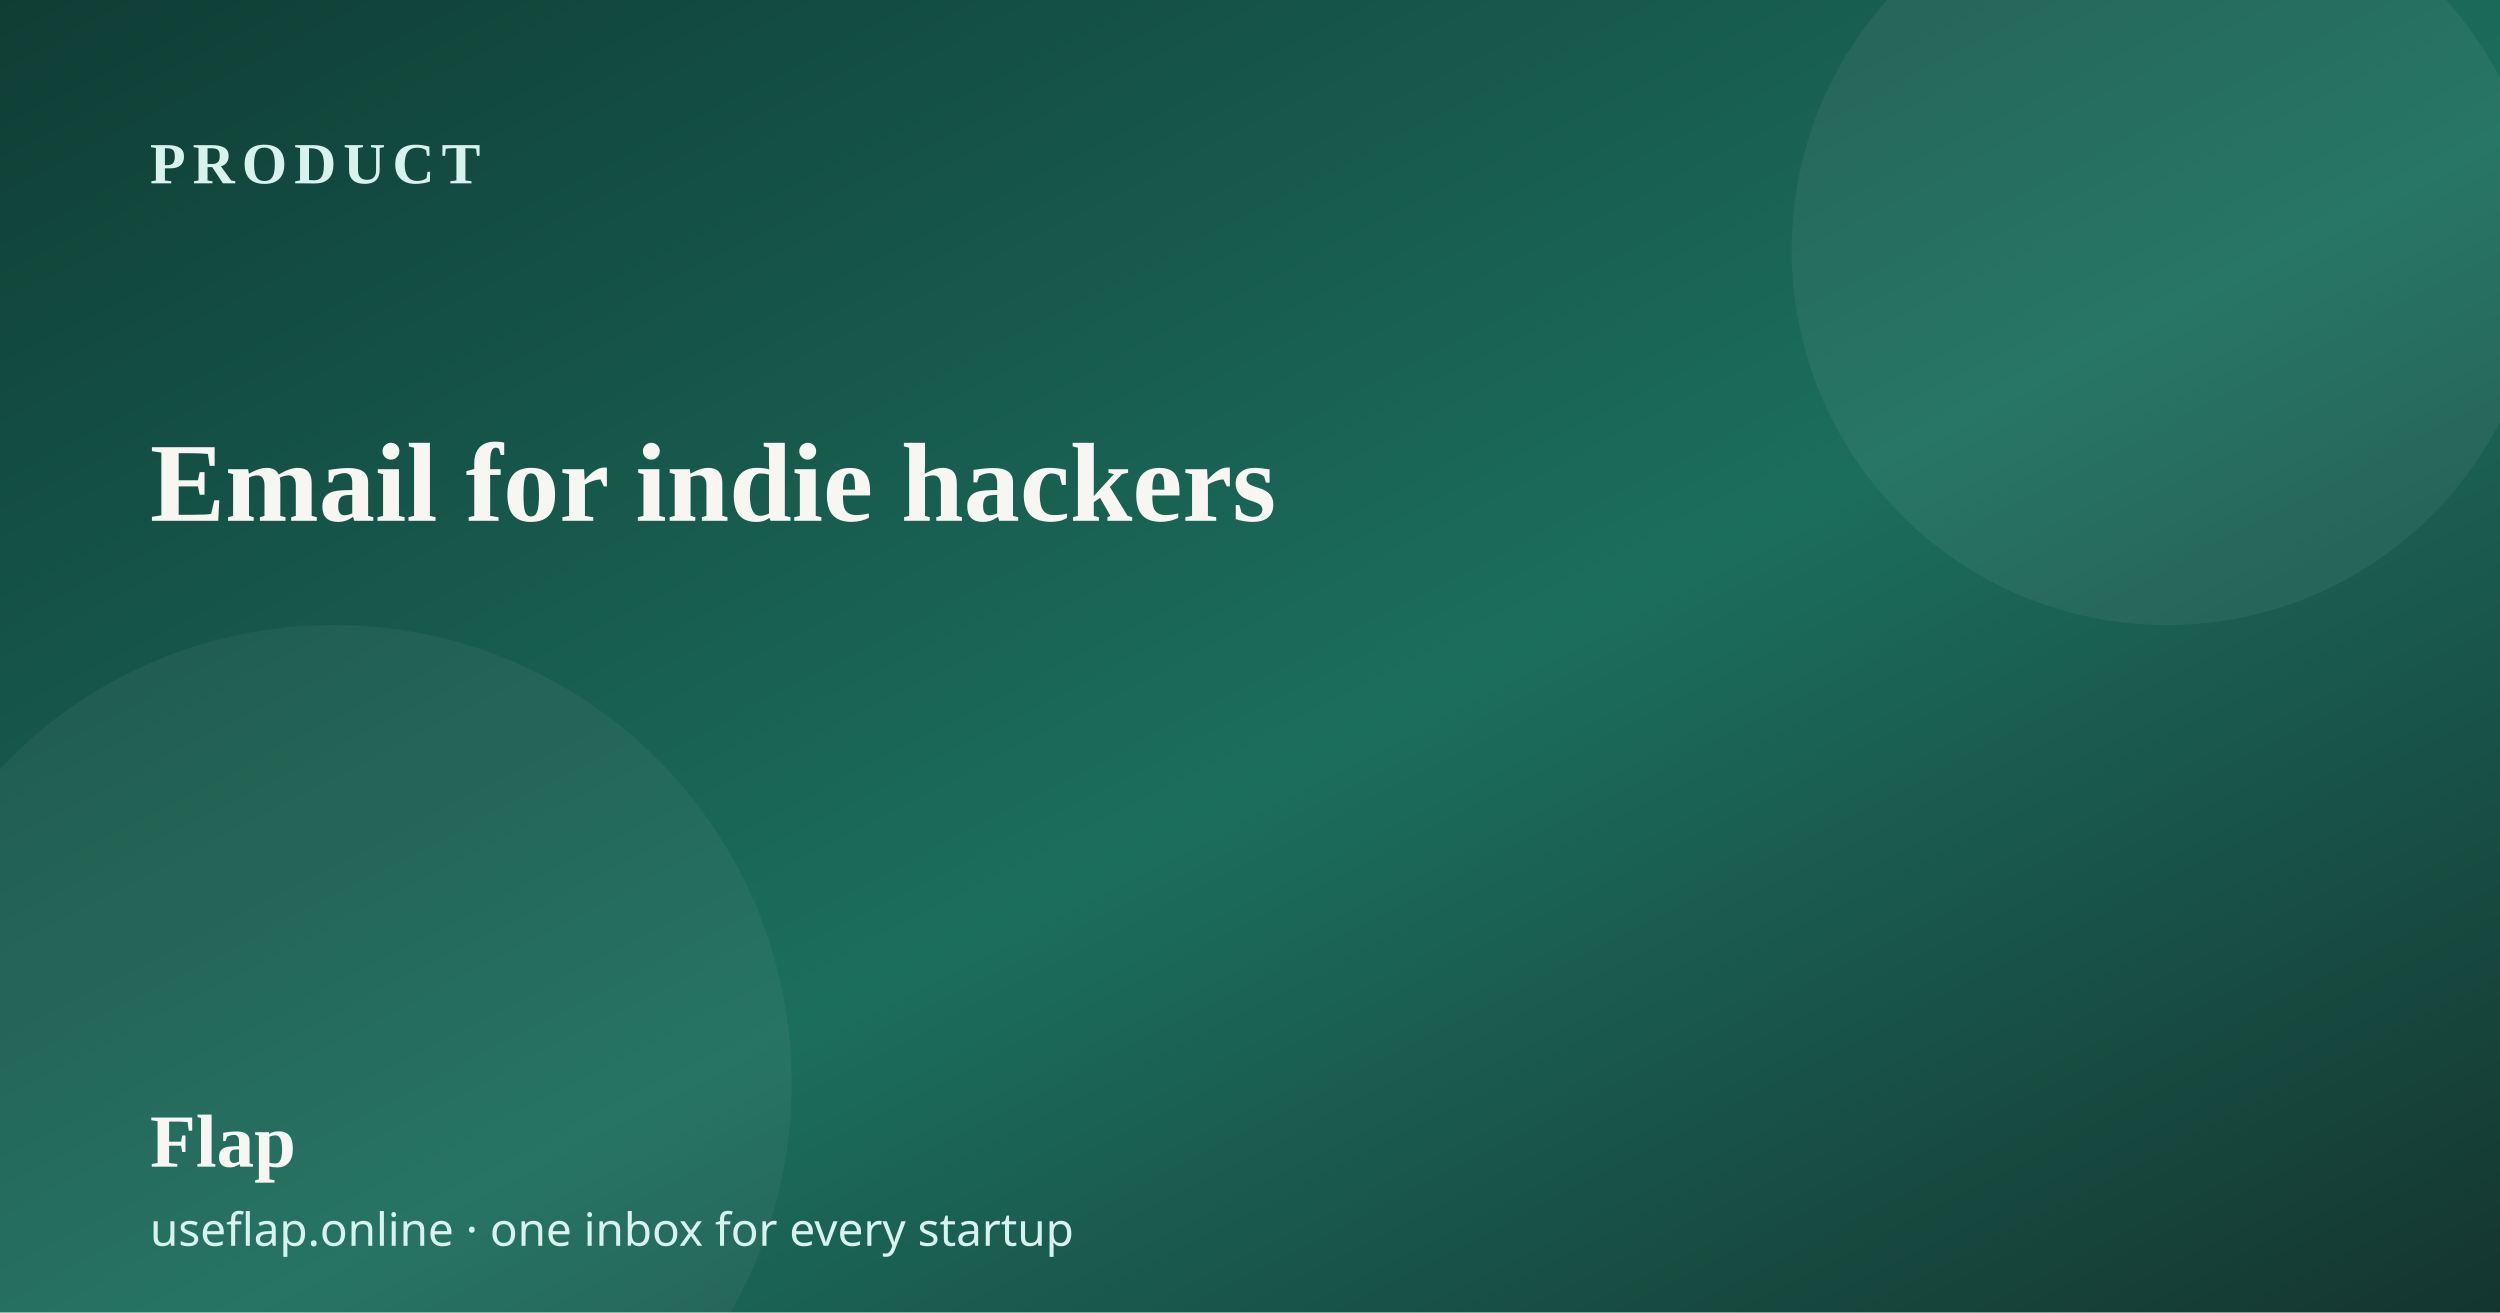
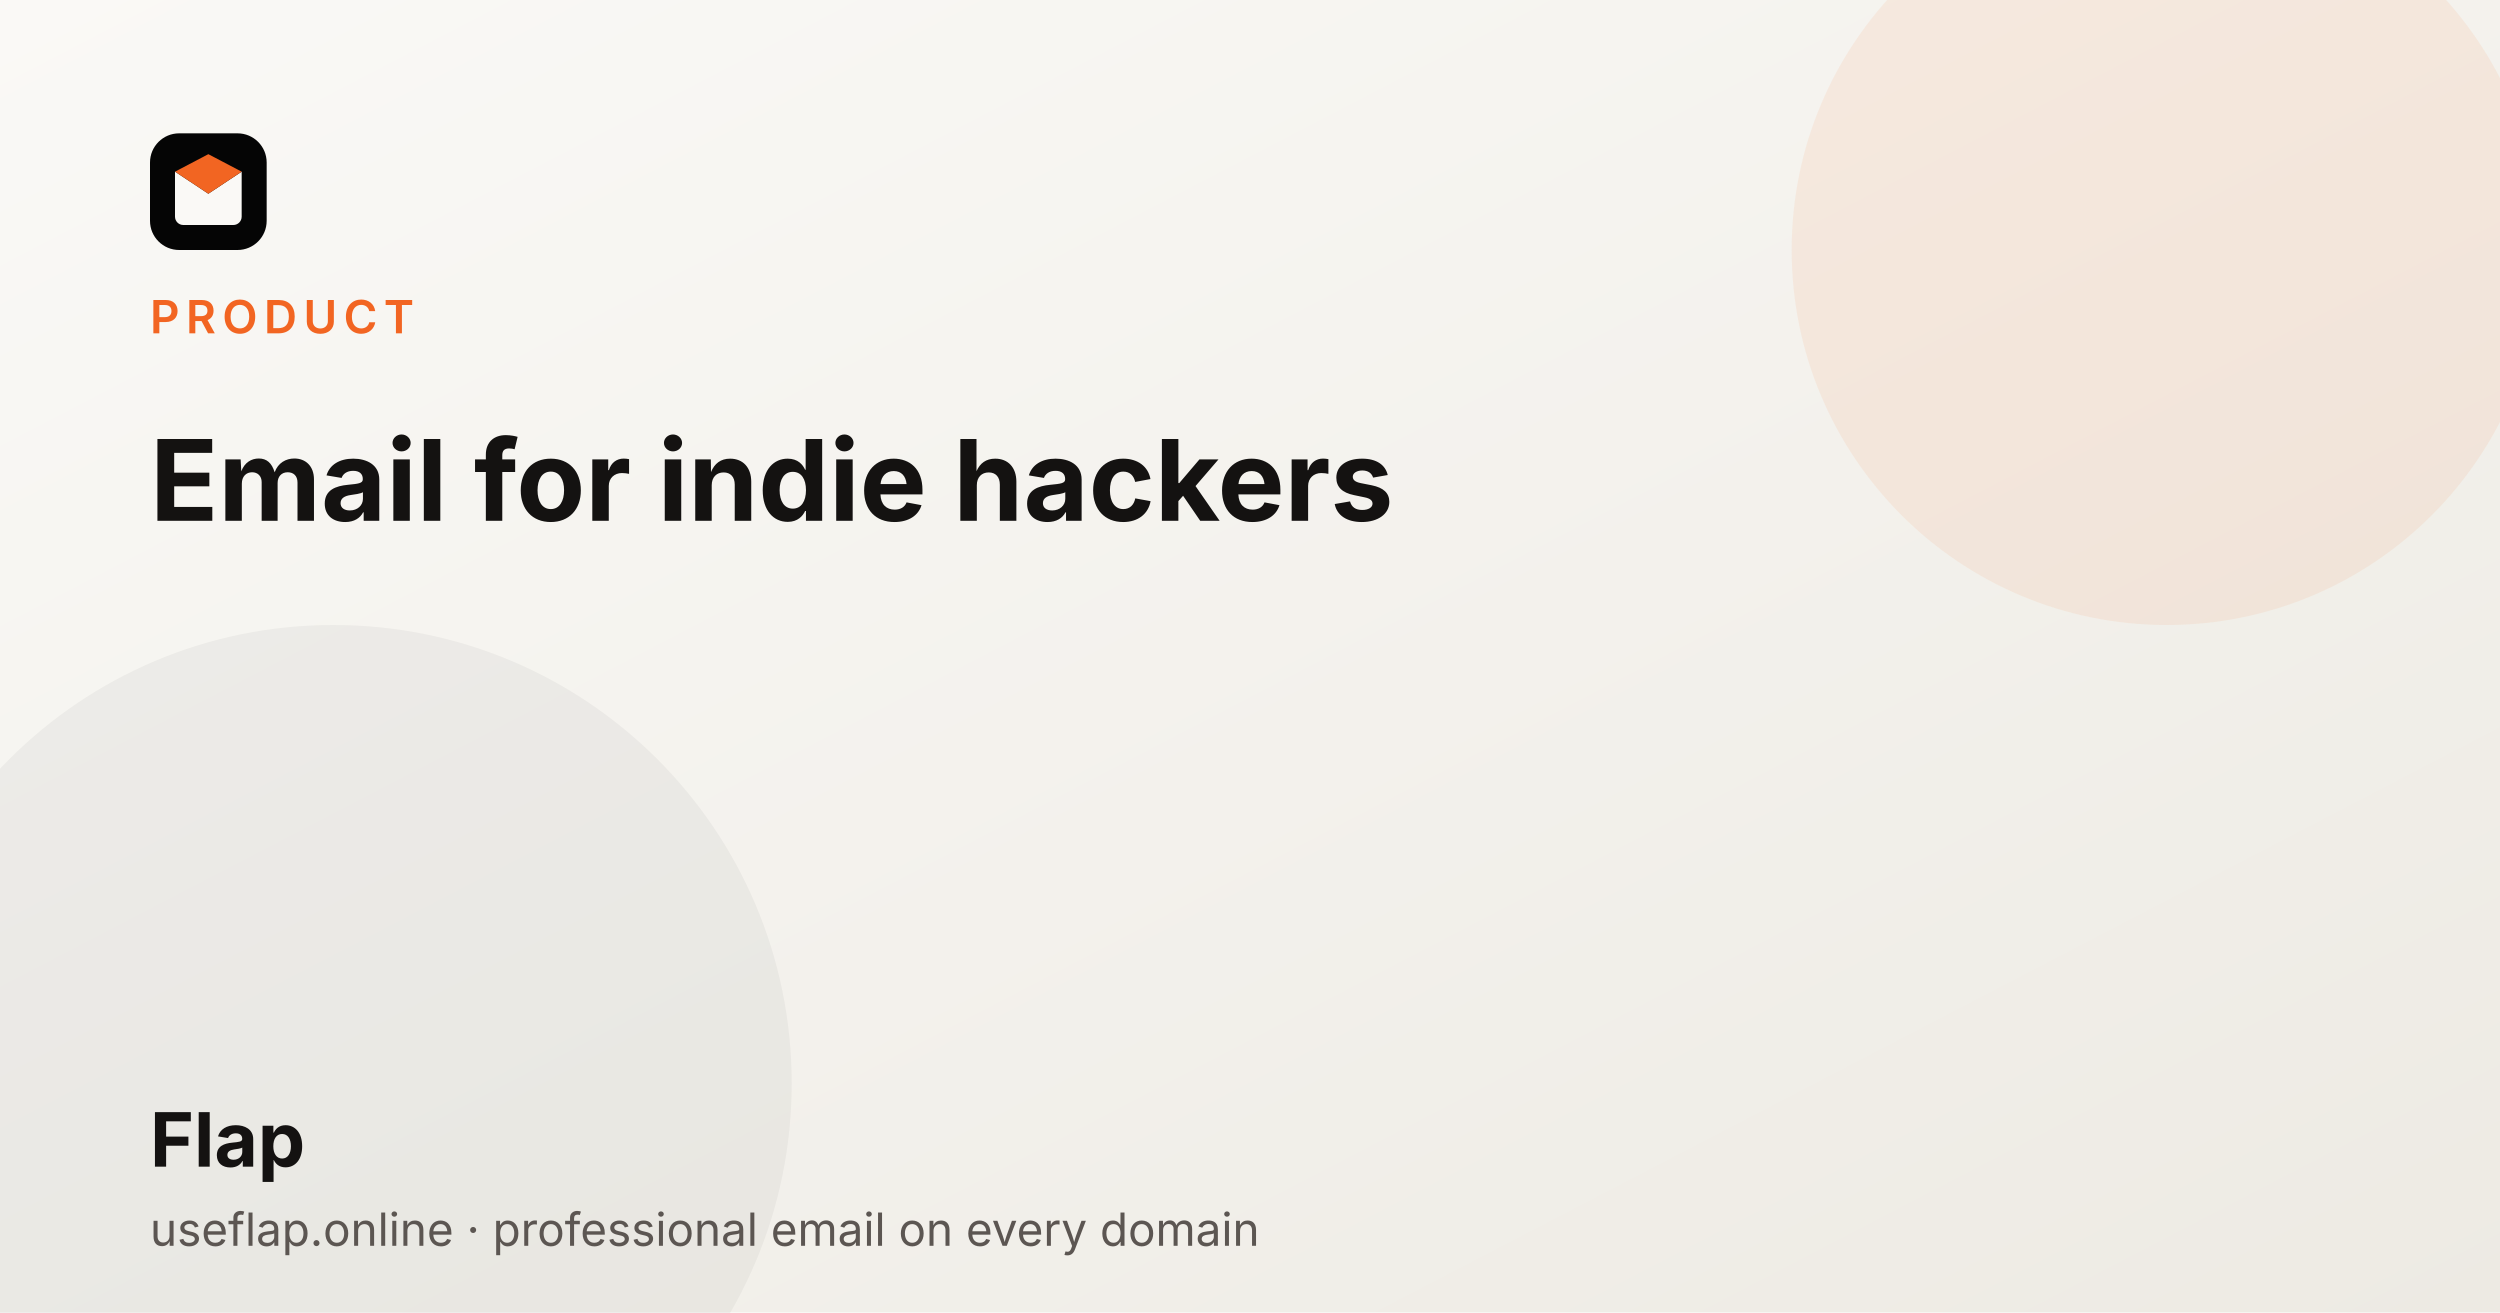
<svg xmlns="http://www.w3.org/2000/svg" width="1200" height="630" viewBox="0 0 1200 630" role="img" aria-label="Email for indie hackers">
  <defs>
    <linearGradient id="bg" x1="0" y1="0" x2="1" y2="1">
-       <stop offset="0%" stop-color="#0f3d34" />
-       <stop offset="55%" stop-color="#1c6e5c" />
-       <stop offset="100%" stop-color="#14352f" />
+       <stop offset="0%" stop-color="#FAF9F6" />
+       <stop offset="55%" stop-color="#F3F1EC" />
+       <stop offset="100%" stop-color="#EDEAE3" />
    </linearGradient>
  </defs>
  <rect width="1200" height="630" fill="url(#bg)" />
-   <circle cx="1040" cy="120" r="180" fill="#f0efeb" fill-opacity="0.06" />
-   <circle cx="160" cy="520" r="220" fill="#f0efeb" fill-opacity="0.05" />
-   <text x="72" y="88" fill="#d8f3ec" font-family="Georgia, 'Times New Roman', serif" font-size="28" font-weight="600" letter-spacing="0.12em">PRODUCT</text>
-   <text x="72" y="250" fill="#f7f6f2" font-family="Georgia, 'Times New Roman', serif" font-size="54" font-weight="700">
+   <circle cx="1040" cy="120" r="180" fill="#F26522" fill-opacity="0.08" />
+   <circle cx="160" cy="520" r="220" fill="#141211" fill-opacity="0.04" />
+   <rect x="72" y="64" width="56" height="56" rx="14" fill="#050505" />
+   <path d="M84 82.4L100 93l16-10.6V104a4 4 0 0 1-4 4H88a4 4 0 0 1-4-4V82.4z" fill="#FAF9F6" />
+   <path d="M84 82.4L100 93l16-10.6L100 74 84 82.4z" fill="#F26522" />
+   <text x="72" y="160" fill="#F26522" font-family="Inter, ui-sans-serif, system-ui, sans-serif" font-size="22" font-weight="600" letter-spacing="0.14em">PRODUCT</text>
+   <text x="72" y="250" fill="#141211" font-family="Inter, ui-sans-serif, system-ui, sans-serif" font-size="54" font-weight="700">
    <tspan x="72" dy="0">Email for indie hackers</tspan>
  </text>
-   <text x="72" y="560" fill="#f7f6f2" font-family="Georgia, 'Times New Roman', serif" font-size="36" font-weight="700">Flap</text>
-   <text x="72" y="598" fill="#d8f3ec" font-family="ui-sans-serif, system-ui, sans-serif" font-size="22">useflap.online · one inbox for every startup</text>
+   <text x="72" y="560" fill="#141211" font-family="Inter, ui-sans-serif, system-ui, sans-serif" font-size="36" font-weight="700">Flap</text>
+   <text x="72" y="598" fill="#5c5652" font-family="Inter, ui-sans-serif, system-ui, sans-serif" font-size="22">useflap.online · professional email on every domain</text>
</svg>
